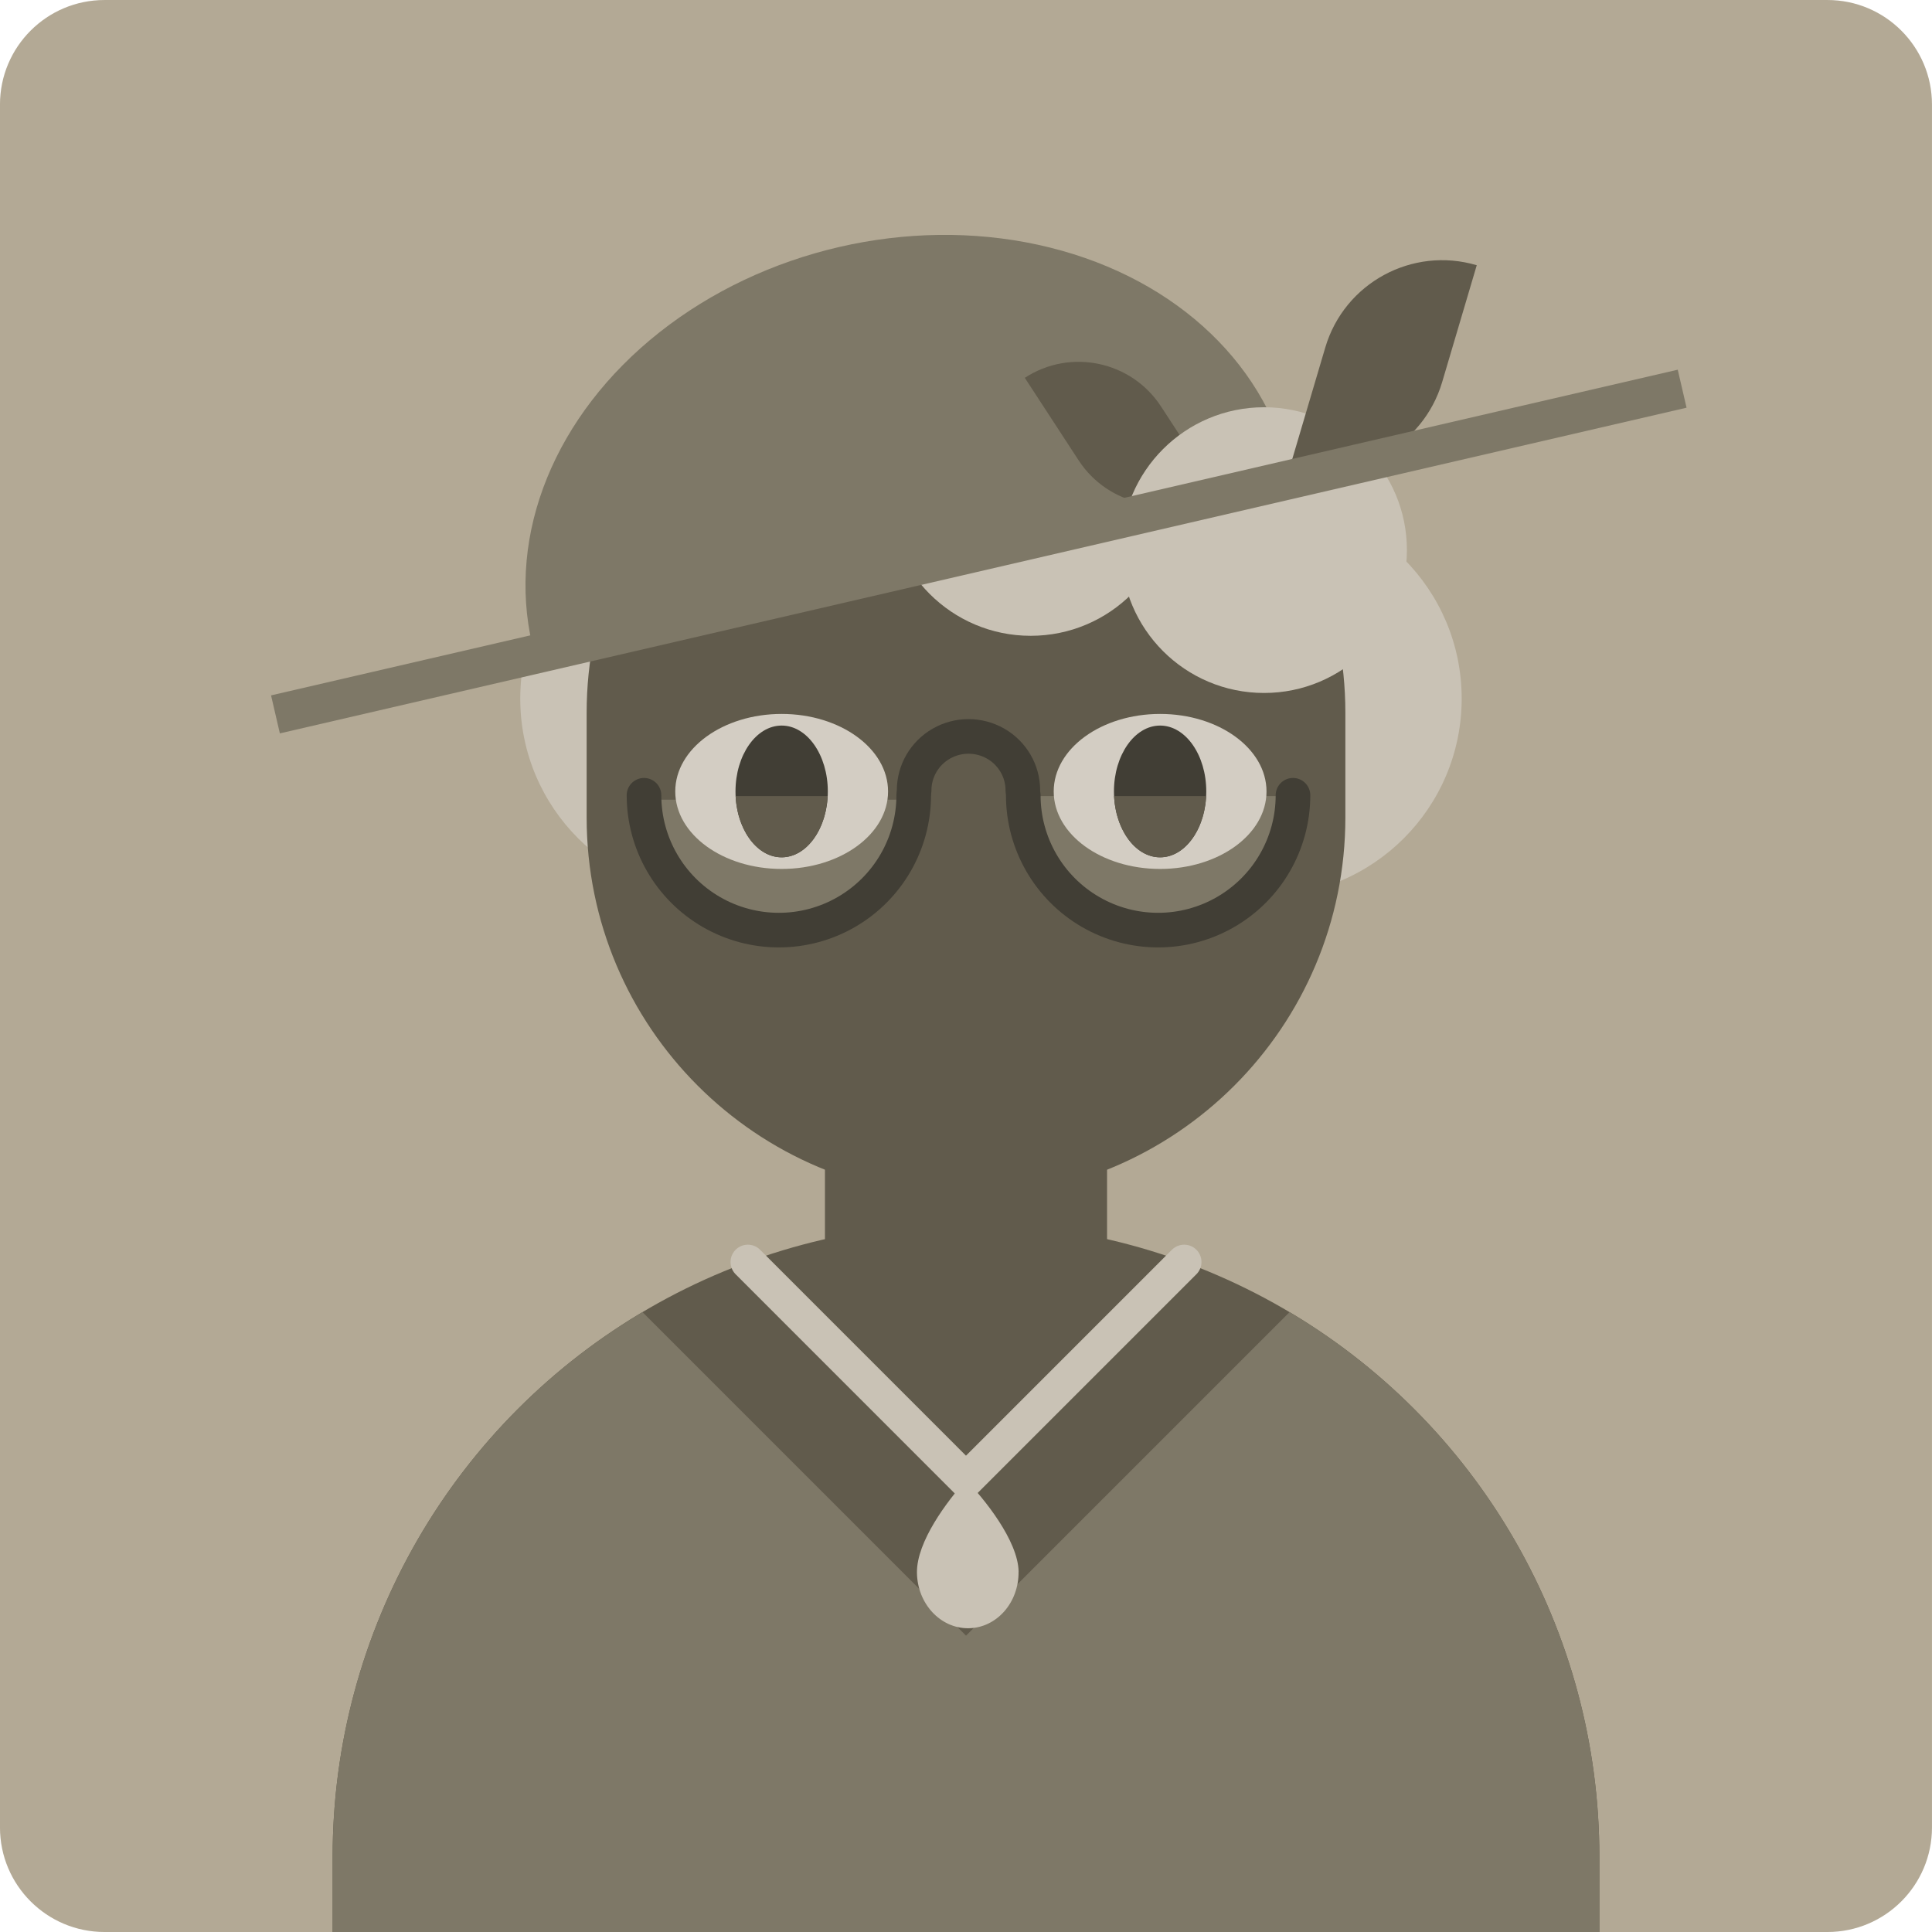
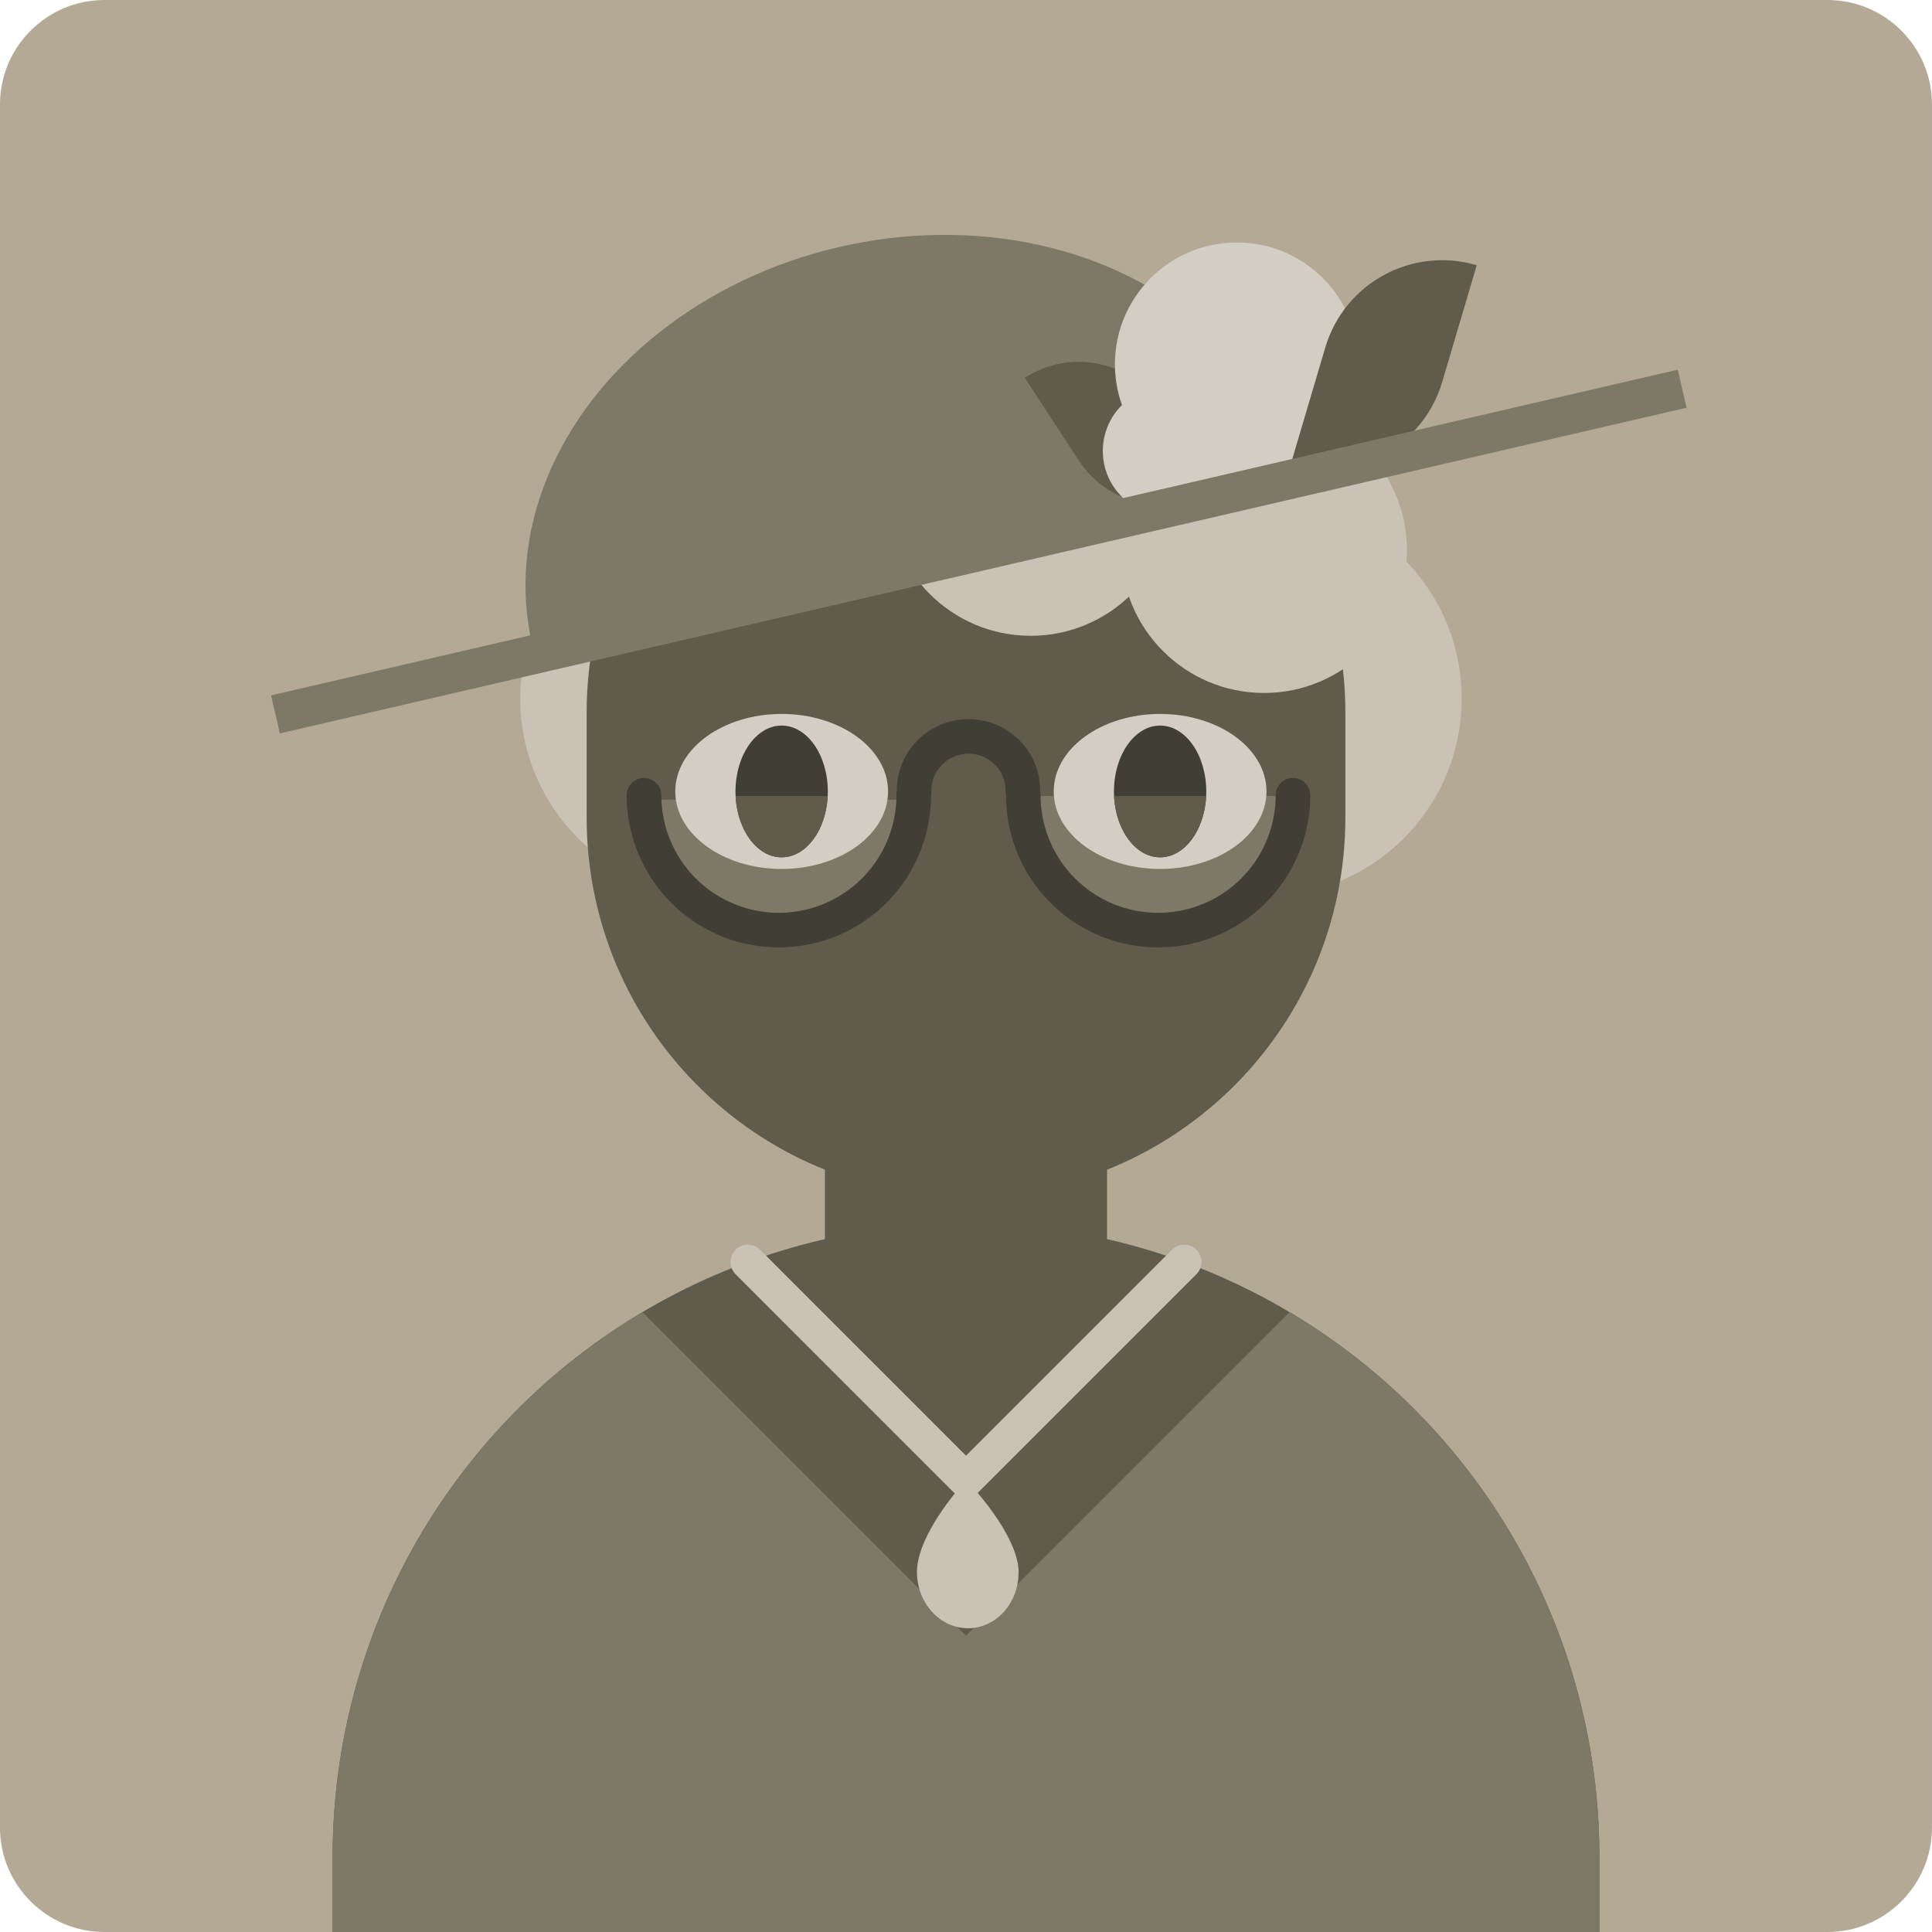
- <svg xmlns="http://www.w3.org/2000/svg" xmlns:ns1="http://www.openswatchbook.org/uri/2009/osb" xmlns:xlink="http://www.w3.org/1999/xlink" id="svg8" version="1.1" viewBox="0 0 37.042 37.042" height="1.458in" width="1.458in">
+ <svg xmlns="http://www.w3.org/2000/svg" xmlns:xlink="http://www.w3.org/1999/xlink" id="svg8" version="1.1" viewBox="0 0 37.042 37.042" height="1.458in" width="1.458in">
  <defs id="defs2">
    <linearGradient id="7" gradientTransform="matrix(0,0,0,0,-192.3187,38.64163)">
      <stop style="stop-color:#b3a995;stop-opacity:1;" offset="0" id="stop2624" />
    </linearGradient>
    <linearGradient id="6" gradientTransform="matrix(2.959833,0,0,4.648278,-971.1937,-788.492)">
      <stop style="stop-color:#a19a86;stop-opacity:1;" offset="0" id="stop2980" />
    </linearGradient>
    <linearGradient id="8" gradientTransform="matrix(0,0,0,0,20.9488,-188.2151)">
      <stop style="stop-color:#c9c2b5;stop-opacity:1;" offset="0" id="stop2972" />
    </linearGradient>
-     <linearGradient id="9" ns1:paint="solid" gradientTransform="matrix(0,0,0,0,212.1868,210.6562)">
+     <linearGradient id="9" gradientTransform="matrix(0,0,0,0,269.3533,250.274)">
      <stop style="stop-color:#d3cdc3;stop-opacity:1;" offset="0" id="stop2966" />
    </linearGradient>
    <linearGradient id="4" gradientTransform="scale(1.336911,0.7479928)" x1="41.053" y1="37.348" x2="59.219" y2="37.348" gradientUnits="userSpaceOnUse">
      <stop style="stop-color:#7e7867;stop-opacity:1;" offset="0" id="stop2597" />
    </linearGradient>
    <linearGradient id="2" x1="-86.011" y1="-24.381" x2="-66.572" y2="-24.381" gradientUnits="userSpaceOnUse">
      <stop style="stop-color:#4f4b41;stop-opacity:1;" offset="0" id="stop3000" />
    </linearGradient>
    <linearGradient id="6-0" x1="-86.011" y1="-24.381" x2="-78.78" y2="-24.381" gradientUnits="userSpaceOnUse">
      <stop style="stop-color:#a19a86;stop-opacity:1;" offset="0" id="stop2980-3" />
    </linearGradient>
    <linearGradient id="2-4" gradientTransform="matrix(0,0,0,0,-123.6929,-377.7422)">
      <stop style="stop-color:#4f4b41;stop-opacity:1;" offset="0" id="stop3000-6" />
    </linearGradient>
    <linearGradient id="4-6" gradientTransform="matrix(0,0,0,0,-114.9655,-519.4565)">
      <stop style="stop-color:#7e7867;stop-opacity:1;" offset="0" id="stop2597-7" />
    </linearGradient>
    <linearGradient id="4-8" gradientTransform="matrix(1.336912,0,0,0.7479926,-20.14841,114.3486)" x1="104.709" y1="37.486" x2="122.875" y2="37.486" gradientUnits="userSpaceOnUse">
      <stop style="stop-color:#7e7867;stop-opacity:1;" offset="0" id="stop2597-8" />
    </linearGradient>
    <linearGradient id="7-8" x1="177.415" y1="4.945" x2="214.456" y2="4.945" gradientUnits="userSpaceOnUse" gradientTransform="translate(-36.49428,139.4933)">
      <stop style="stop-color:#b3a995;stop-opacity:1;" offset="0" id="stop2624-3" />
    </linearGradient>
    <linearGradient id="1" gradientTransform="matrix(0,0,0,0,138.2613,-799.2997)">
      <stop style="stop-color:#413e35;stop-opacity:1;" offset="0" id="stop3006" />
    </linearGradient>
    <linearGradient xlink:href="#8" id="linearGradient2698" x1="197.861" y1="14.55" x2="205.439" y2="14.55" gradientUnits="userSpaceOnUse" gradientTransform="translate(-36.49428,139.4933)" />
    <linearGradient xlink:href="#8" id="linearGradient2700" x1="187.39" y1="14.55" x2="194.967" y2="14.55" gradientUnits="userSpaceOnUse" gradientTransform="translate(-36.49428,139.4933)" />
    <linearGradient xlink:href="#8" id="linearGradient2702" x1="194.438" y1="11.657" x2="199.915" y2="11.657" gradientUnits="userSpaceOnUse" gradientTransform="translate(-36.49428,139.4933)" />
    <linearGradient xlink:href="#4-6" id="linearGradient2704" gradientTransform="matrix(1.414214,0,0,0.7071068,-36.49428,139.4933)" x1="134.212" y1="28.675" x2="137.79" y2="28.675" gradientUnits="userSpaceOnUse" />
    <linearGradient xlink:href="#4-6" id="linearGradient2706" gradientTransform="matrix(1.414214,0,0,0.7071068,-36.49428,139.4933)" x1="139.308" y1="28.578" x2="142.886" y2="28.578" gradientUnits="userSpaceOnUse" />
    <linearGradient xlink:href="#1" id="linearGradient2708" gradientTransform="scale(1.340065,0.7462322)" x1="139.671" y1="148.465" x2="144.094" y2="148.465" gradientUnits="userSpaceOnUse" />
    <linearGradient xlink:href="#1" id="linearGradient2710" gradientTransform="scale(1.272307,0.7859738)" x1="151.244" y1="-141.695" x2="153.438" y2="-141.695" gradientUnits="userSpaceOnUse" />
    <linearGradient xlink:href="#1" id="linearGradient2712" gradientTransform="scale(1.340065,0.7462322)" x1="145.182" y1="148.465" x2="149.605" y2="148.465" gradientUnits="userSpaceOnUse" />
    <linearGradient xlink:href="#8" id="linearGradient2714" gradientTransform="matrix(1.345916,0,0,0.7429885,-36.49428,139.4933)" x1="142.224" y1="38.774" x2="148.932" y2="38.774" gradientUnits="userSpaceOnUse" />
    <linearGradient xlink:href="#4-6" id="linearGradient2716" gradientTransform="matrix(1.429504,0,0,0.6995435,-36.49428,139.4933)" x1="128.571" y1="43.03" x2="145.56" y2="43.03" gradientUnits="userSpaceOnUse" />
    <linearGradient xlink:href="#8" id="linearGradient2718" gradientTransform="matrix(0.8284998,0,0,1.207001,-36.49428,139.4933)" x1="235.359" y1="27.609" x2="237.711" y2="27.609" gradientUnits="userSpaceOnUse" />
    <linearGradient xlink:href="#4-6" id="linearGradient2720" gradientTransform="matrix(1.562813,-1.5584906e-8,0,0.6398718,-67.01722,-127.6672)" x1="114.461" y1="-92.482" x2="123.995" y2="-92.482" gradientUnits="userSpaceOnUse" />
    <linearGradient xlink:href="#8" id="linearGradient2722" x1="198.911" y1="12.753" x2="204.389" y2="12.753" gradientUnits="userSpaceOnUse" gradientTransform="translate(-36.49428,139.4933)" />
    <linearGradient xlink:href="#4-6" id="linearGradient2724" gradientTransform="matrix(6.082762,-1.1247215e-7,0,0.164399,-67.01722,127.6672)" x1="28.57" y1="358.852" x2="33.121" y2="358.852" gradientUnits="userSpaceOnUse" />
  </defs>
  <g id="layer2" style="display:none" transform="translate(-140.9204,-144.4378)">
    <rect y="0" x="0" height="279.4" width="215.9" id="rect848" style="opacity:1;vector-effect:none;fill:#fcfcfc;fill-opacity:1;stroke:none;stroke-width:1.624;stroke-linecap:butt;stroke-linejoin:miter;stroke-miterlimit:4;stroke-dasharray:none;stroke-dashoffset:0;stroke-opacity:1;paint-order:markers fill stroke" />
  </g>
  <g id="layer1" transform="translate(-140.9204,-144.4378)">
    <rect ry="2.005" y="144.438" x="140.92" height="37.042" width="37.042" id="rect1290" style="opacity:1;vector-effect:none;fill:url(#7-8);fill-opacity:1;stroke:none;stroke-width:0.862;stroke-linecap:round;stroke-linejoin:bevel;stroke-miterlimit:4;stroke-dasharray:none;stroke-dashoffset:0;stroke-opacity:1;paint-order:normal" />
    <path id="path1294" style="font-variation-settings:normal;opacity:1;vector-effect:none;fill:#615b4c;fill-opacity:1;stroke:none;stroke-width:0.944;stroke-linecap:round;stroke-linejoin:bevel;stroke-miterlimit:4;stroke-dasharray:none;stroke-dashoffset:0;stroke-opacity:1;paint-order:normal;stop-color:#000000;stop-opacity:1" d="m 159.469,167.891 a 12.143,12.143 0 0 0 -6.1,1.627 12.143,12.143 0 0 0 -6.071,10.517 v 1.445 h 24.287 v -1.445 a 12.143,12.143 0 0 0 -6.071,-10.517 12.143,12.143 0 0 0 -6.044,-1.627 z" />
    <rect style="font-variation-settings:normal;opacity:1;vector-effect:none;fill:#615b4c;fill-opacity:1;stroke:none;stroke-width:0.944;stroke-linecap:round;stroke-linejoin:bevel;stroke-miterlimit:4;stroke-dasharray:none;stroke-dashoffset:0;stroke-opacity:1;paint-order:normal;stop-color:#000000;stop-opacity:1" id="rect1296" width="5.409" height="7.765" x="156.737" y="163.222" ry="2.704" />
    <circle style="fill:url(#linearGradient2698);stroke-width:0.944;stroke-linecap:round;stroke-linejoin:bevel;stop-color:#000000" id="circle1196" cx="165.156" cy="157.832" r="3.789" />
    <circle style="fill:url(#linearGradient2700);stroke-width:0.944;stroke-linecap:round;stroke-linejoin:bevel;stop-color:#000000" id="circle1198" cx="154.684" cy="157.832" r="3.789" />
    <rect style="font-variation-settings:normal;opacity:1;vector-effect:none;fill:#615b4c;fill-opacity:1;stroke:none;stroke-width:0.944;stroke-linecap:round;stroke-linejoin:bevel;stroke-miterlimit:4;stroke-dasharray:none;stroke-dashoffset:0;stroke-opacity:1;paint-order:normal;stop-color:#000000;stop-opacity:1" id="rect1292" width="14.547" height="16.552" x="152.168" y="150.832" ry="7.273" />
    <circle style="fill:url(#linearGradient2702);stroke-width:0.944;stroke-linecap:round;stroke-linejoin:bevel;stop-color:#000000" id="circle1200" cx="160.682" cy="153.889" r="2.739" />
    <path style="fill:url(#linearGradient2704);stroke:none;stroke-width:0.65;stroke-linecap:round;stroke-linejoin:bevel;stop-color:#000000" id="path1318" d="m 158.37,159.77 a 2.53,2.53 0 0 1 -1.265,2.191 2.53,2.53 0 0 1 -2.53,0 2.53,2.53 0 0 1 -1.265,-2.191" />
    <path style="fill:url(#linearGradient2706);stroke:none;stroke-width:0.65;stroke-linecap:round;stroke-linejoin:bevel;stop-color:#000000" id="path1320" d="m 165.577,159.701 a 2.53,2.53 0 0 1 -1.265,2.191 2.53,2.53 0 0 1 -2.53,0 2.53,2.53 0 0 1 -1.265,-2.191" />
    <ellipse style="font-variation-settings:normal;vector-effect:none;fill:#d3cdc3;fill-opacity:1;stroke:none;stroke-width:1.027;stroke-linecap:round;stroke-linejoin:bevel;stroke-miterlimit:4;stroke-dasharray:none;stroke-dashoffset:0;stroke-opacity:1;paint-order:normal;stop-color:#000000" id="ellipse1298" cx="155.907" cy="159.612" rx="2.04" ry="1.486" />
    <ellipse style="font-variation-settings:normal;vector-effect:none;fill:#413e35;fill-opacity:1;stroke:none;stroke-width:1.176;stroke-linecap:round;stroke-linejoin:bevel;stroke-miterlimit:4;stroke-dasharray:none;stroke-dashoffset:0;stroke-opacity:1;paint-order:normal;stop-color:#000000" id="ellipse1300" cx="155.907" cy="159.612" rx="0.885" ry="1.263" />
    <ellipse style="font-variation-settings:normal;vector-effect:none;fill:#d3cdc3;fill-opacity:1;stroke:none;stroke-width:1.027;stroke-linecap:round;stroke-linejoin:bevel;stroke-miterlimit:4;stroke-dasharray:none;stroke-dashoffset:0;stroke-opacity:1;paint-order:normal;stop-color:#000000" id="ellipse1302" cx="163.163" cy="159.612" rx="2.04" ry="1.486" />
    <ellipse style="font-variation-settings:normal;vector-effect:none;fill:#413e35;fill-opacity:1;stroke:none;stroke-width:1.176;stroke-linecap:round;stroke-linejoin:bevel;stroke-miterlimit:4;stroke-dasharray:none;stroke-dashoffset:0;stroke-opacity:1;paint-order:normal;stop-color:#000000" id="ellipse1304" cx="163.163" cy="159.612" rx="0.885" ry="1.263" />
    <g id="g1164" transform="matrix(0.9846449,0,0,0.9846449,-31.35907,50.26565)" style="stroke-width:0.674;stroke-miterlimit:4;stroke-dasharray:none">
      <path style="fill:none;stroke:url(#linearGradient2708);stroke-width:0.674;stroke-linecap:round;stroke-linejoin:bevel;stroke-miterlimit:4;stroke-dasharray:none;stop-color:#000000" id="path1310" d="m 192.758,111.126 a 2.626,2.626 0 0 1 -1.313,2.274 2.626,2.626 0 0 1 -2.626,0 2.626,2.626 0 0 1 -1.313,-2.274" />
      <path style="fill:none;stroke:url(#linearGradient2710);stroke-width:0.674;stroke-linecap:round;stroke-linejoin:bevel;stroke-miterlimit:4;stroke-dasharray:none;stop-color:#000000" d="m 194.883,-111.031 a 1.059,1.051 0 0 1 -0.529,0.91 1.059,1.051 0 0 1 -1.059,0 1.059,1.051 0 0 1 -0.529,-0.91" transform="scale(1,-1)" id="path1313" />
      <path style="fill:none;stroke:url(#linearGradient2712);stroke-width:0.674;stroke-linecap:round;stroke-linejoin:bevel;stroke-miterlimit:4;stroke-dasharray:none;stop-color:#000000" id="path1315" d="m 200.143,111.126 a 2.626,2.626 0 0 1 -1.313,2.274 2.626,2.626 0 0 1 -2.626,0 2.626,2.626 0 0 1 -1.313,-2.274" />
    </g>
    <path id="path1166" style="fill:#615b4c;fill-opacity:1;stroke:none;stroke-width:0.65;stroke-linecap:round;stroke-linejoin:bevel;stop-color:#000000" d="m 155.024,159.701 a 0.885,1.263 0 0 0 0.883,1.174 0.885,1.263 0 0 0 0.882,-1.174 z" />
    <path id="path1177" style="fill:#615b4c;fill-opacity:1;stroke:none;stroke-width:0.65;stroke-linecap:round;stroke-linejoin:bevel;stop-color:#000000" d="m 162.28,159.701 a 0.885,1.263 0 0 0 0.883,1.174 0.885,1.263 0 0 0 0.883,-1.174 z" />
    <path id="rect1201" style="fill:none;stroke:url(#linearGradient2714);stroke-width:0.664;stroke-linecap:round;stroke-linejoin:miter;stroke-miterlimit:4;stroke-dasharray:none;stop-color:#000000" d="m 155.259,168.634 4.182,4.183 4.183,-4.183" />
    <path id="rect1252" style="fill:url(#linearGradient2716);stroke:none;stroke-width:0;stroke-linecap:round;stroke-linejoin:miter;stroke-miterlimit:4;stroke-dasharray:none;stop-color:#000000" d="m 153.239,169.595 a 12.143,12.143 0 0 0 -5.941,10.44 v 1.445 h 24.287 v -1.445 a 12.143,12.143 0 0 0 -5.94,-10.44 l -6.203,6.203 z" />
    <path id="path1209" style="fill:url(#linearGradient2718);stroke:none;stroke-width:0.346;stroke-linecap:round;stroke-linejoin:bevel;stroke-miterlimit:4;stroke-dasharray:none;stop-color:#000000" d="m 160.449,174.572 c 0.007,0.594 -0.423,1.079 -0.961,1.084 -0.538,0.005 -0.98,-0.472 -0.987,-1.066 -0.007,-0.594 0.578,-1.369 0.941,-1.773 0.341,0.347 1,1.161 1.008,1.755 z" />
    <path style="fill:url(#linearGradient2720);stroke-width:0.944;stroke-linecap:round;stroke-linejoin:bevel;stop-color:#000000" id="path1185" d="m 126.764,-186.844 a 7.45,6.1 0 0 1 -3.725,5.283 7.45,6.1 0 0 1 -7.45,0 7.45,6.1 0 0 1 -3.725,-5.283 h 7.45 z" transform="matrix(0.9742305,-0.2255547,-0.2255547,-0.9742305,0,0)" />
    <path id="path1190" style="fill:#615b4c;fill-opacity:1;stroke:none;stroke-width:0;stroke-linecap:round;stroke-linejoin:miter;stroke-miterlimit:4;stroke-dasharray:none;stop-color:#000000" d="m 164.212,153.813 a 1.887,1.887 0 0 1 -2.612,-0.55 l -1.031,-1.581 a 1.887,1.887 0 0 1 2.612,0.55 z" />
    <circle style="fill:url(#linearGradient2722);stroke-width:0.944;stroke-linecap:round;stroke-linejoin:bevel;stop-color:#000000" id="path1194" cx="165.156" cy="154.985" r="2.739" />
-     <circle style="fill:url(#9);stroke:none;stroke-width:0;stroke-linecap:round;stroke-linejoin:miter;stroke-miterlimit:4;stroke-dasharray:none;stop-color:#000000" id="path1270" cx="164.633" cy="151.424" r="2.337" />
+     <path id="path1270" style="fill:#d3cdc3;stroke:none;stroke-width:0;stroke-linecap:round;stroke-linejoin:miter;stroke-miterlimit:4;stroke-dasharray:none;stop-color:#000000;fill-opacity:1" d="M 89.621 17.57 A 8.832 8.832 0 0 0 80.791 26.402 A 8.832 8.832 0 0 0 81.303 29.35 A 4.684 4.684 0 0 0 79.914 32.674 A 4.684 4.684 0 0 0 84.598 37.359 A 4.684 4.684 0 0 0 88.562 35.164 A 8.832 8.832 0 0 0 89.621 35.234 A 8.832 8.832 0 0 0 98.453 26.402 A 8.832 8.832 0 0 0 89.621 17.57 z " transform="matrix(0.2645833,0,0,0.2645833,140.9204,144.4378)" />
    <path id="circle1178" style="fill:#615b4c;fill-opacity:1;stroke:none;stroke-width:0;stroke-linecap:round;stroke-linejoin:miter;stroke-miterlimit:4;stroke-dasharray:none;stop-color:#000000" d="m 169.234,149.523 a 2.337,2.337 0 0 0 -2.904,1.577 l -0.663,2.24 a 2.337,2.337 0 0 0 2.904,-1.577 z" />
-     <circle style="fill:url(#9);stroke:none;stroke-width:0;stroke-linecap:round;stroke-linejoin:miter;stroke-miterlimit:4;stroke-dasharray:none;stop-color:#000000" id="circle1188" cx="163.304" cy="153.083" r="1.239" />
    <rect style="fill:url(#linearGradient2724);stroke:none;stroke-width:0;stroke-linecap:round;stroke-linejoin:miter;stroke-miterlimit:4;stroke-dasharray:none;stop-color:#000000" id="rect1272" width="27.684" height="0.748" x="106.766" y="186.662" transform="rotate(-13.0355)" />
  </g>
</svg>
